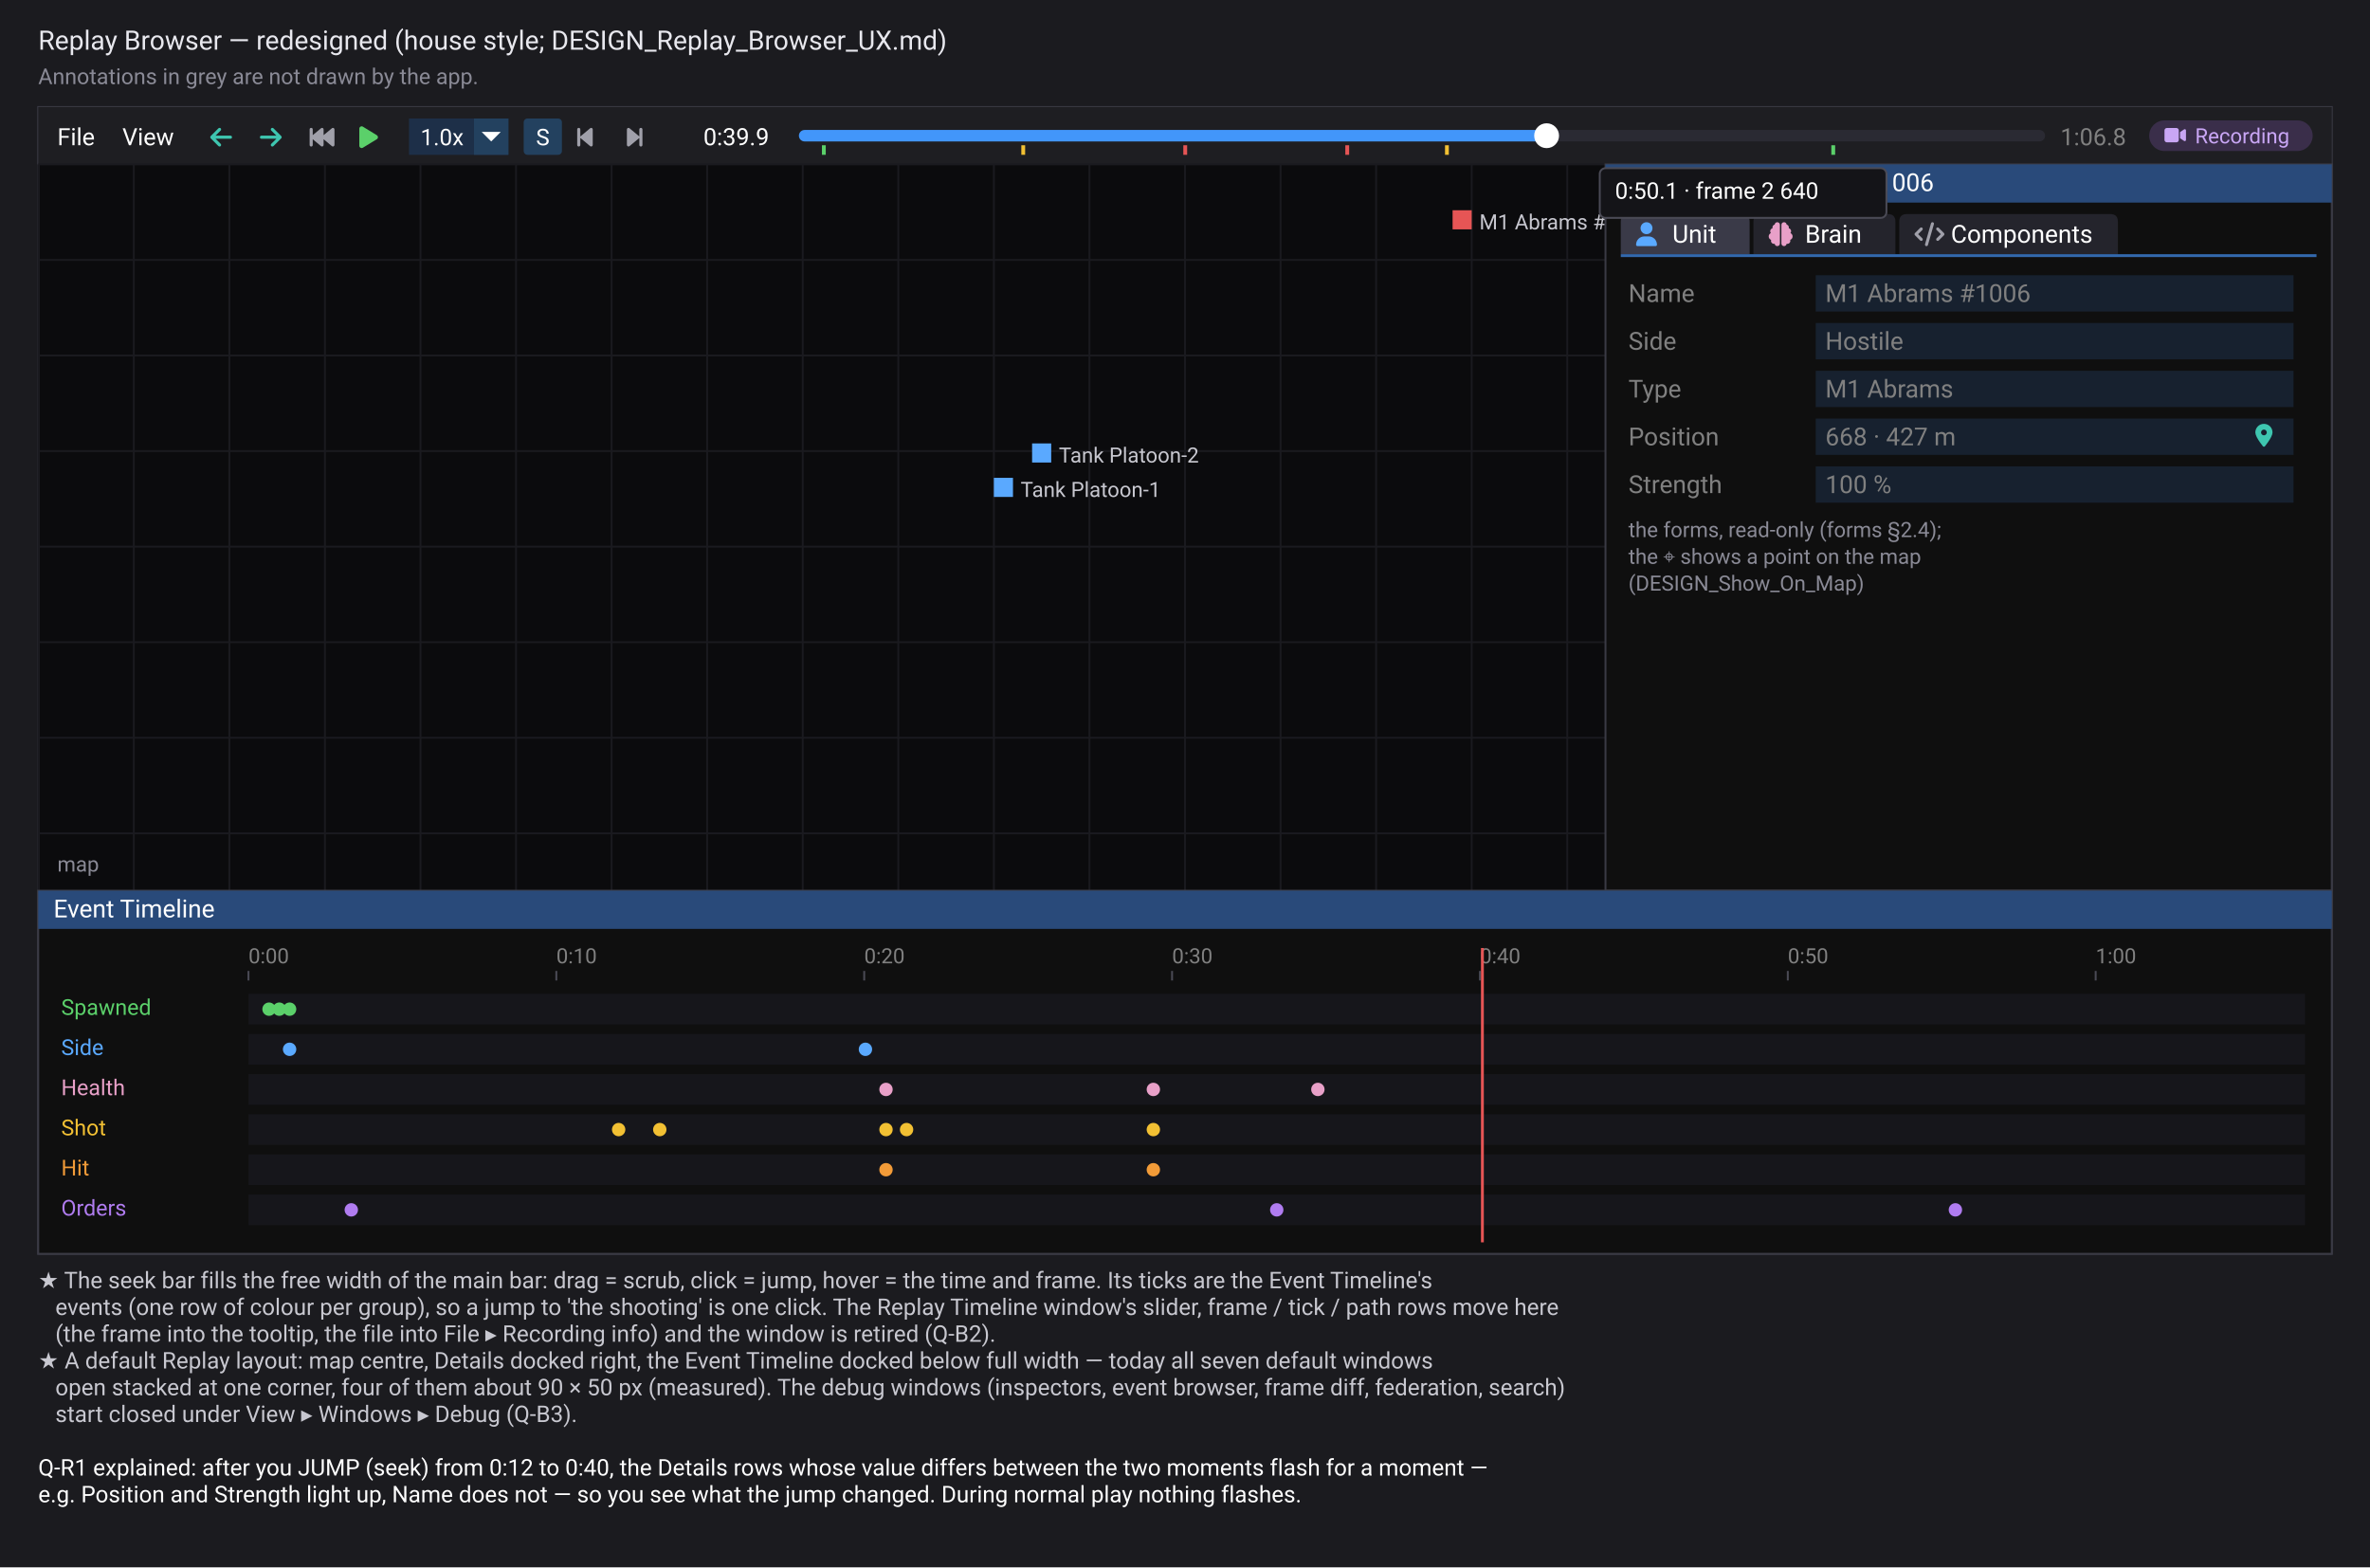
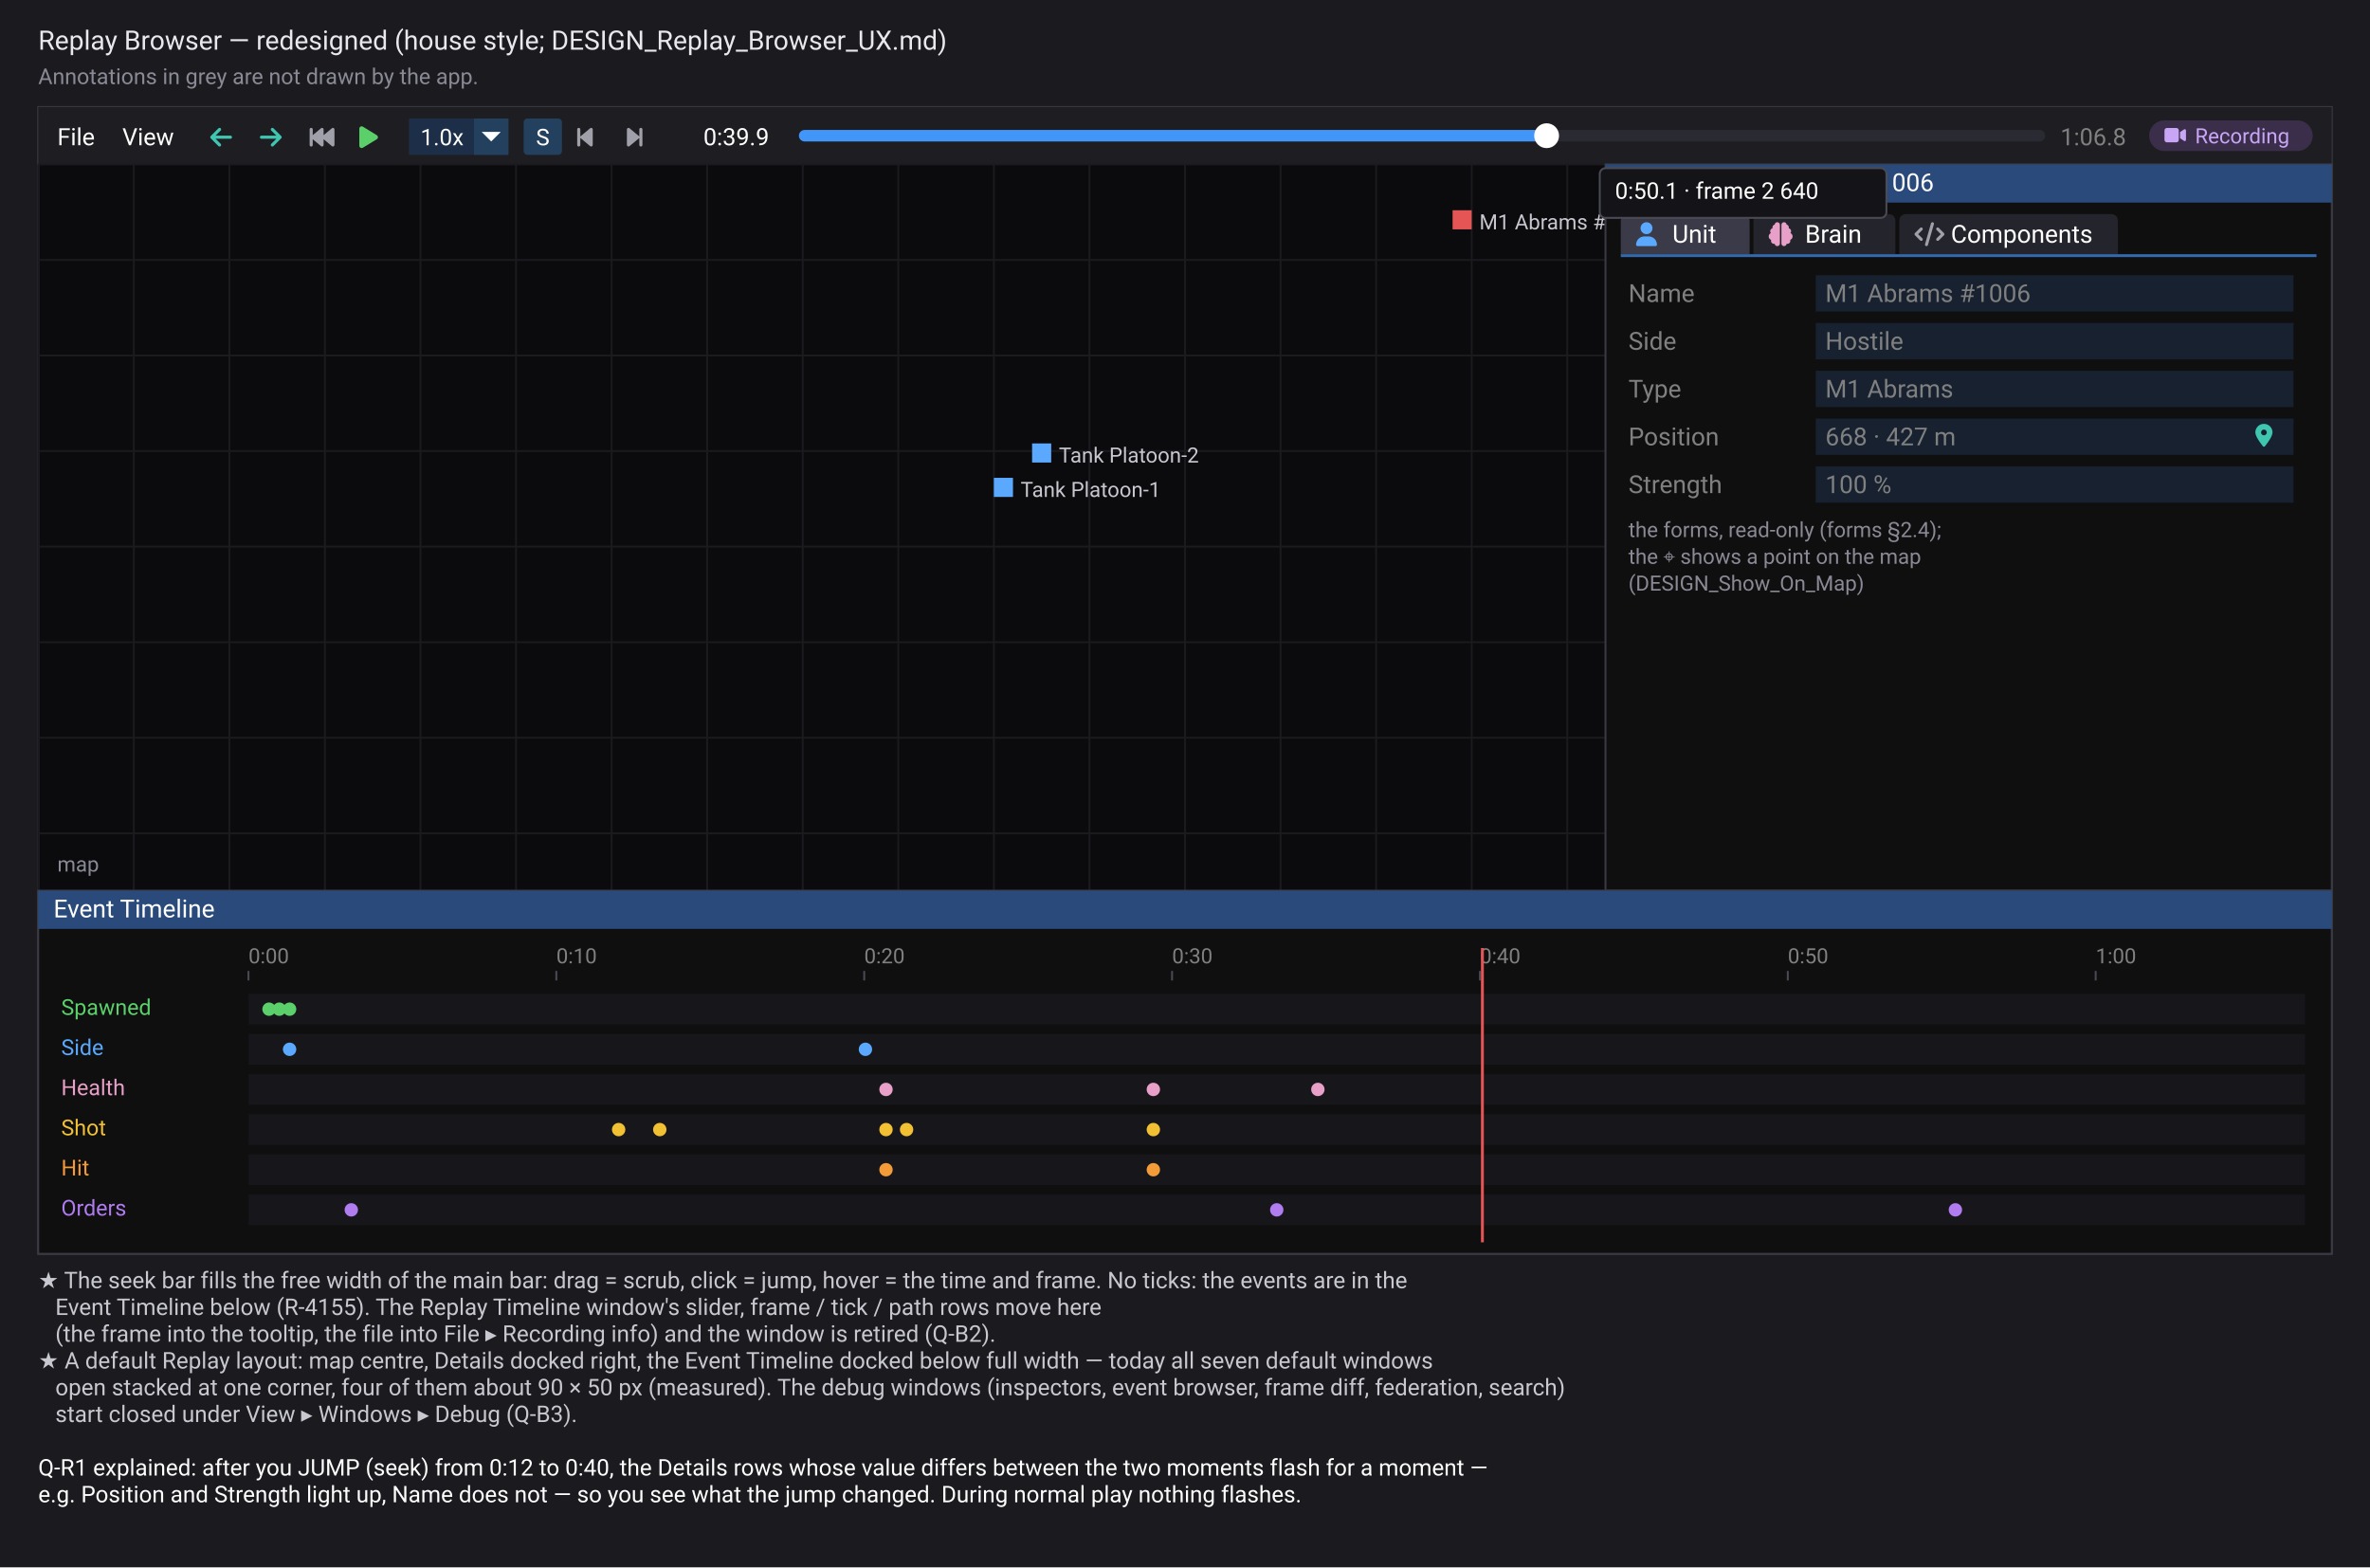
<svg xmlns="http://www.w3.org/2000/svg" width="1240" height="820" viewBox="0 0 1240 820">
  <rect x="0" y="0" width="1240" height="820" fill="#1B1B1F" rx="0" opacity="1" />
  <text x="20" y="26" fill="#E8E8EE" font-size="14" font-family="Roboto, Segoe UI, Arial, sans-serif" text-anchor="start" font-weight="normal" xml:space="preserve">Replay Browser — redesigned (house style; DESIGN_Replay_Browser_UX.md)</text>
  <text x="20" y="44" fill="#8A8A96" font-size="11.5" font-family="Roboto, Segoe UI, Arial, sans-serif" text-anchor="start" font-weight="normal" xml:space="preserve">Annotations in grey are not drawn by the app.</text>
  <rect x="20" y="56" width="1200" height="600" fill="#0B0B0D" rx="0" stroke="#3A3A44" stroke-width="1" opacity="1" />
  <rect x="20" y="56" width="1200" height="30" fill="#1E1E22" rx="0" opacity="1" />
  <text x="30" y="76" fill="#FFFFFF" font-size="12.5" font-family="Roboto, Segoe UI, Arial, sans-serif" text-anchor="start" font-weight="normal" xml:space="preserve">File</text>
  <text x="64" y="76" fill="#FFFFFF" font-size="12.5" font-family="Roboto, Segoe UI, Arial, sans-serif" text-anchor="start" font-weight="normal" xml:space="preserve">View</text>
  <path d="M9 215Q0 205 0 192Q0 179 9 169L169 9Q179 0 192 0Q205 0 215 9Q224 19 224 32Q224 45 215 55L109 160H416Q430 160 439 169Q448 178 448 192Q448 206 439 215Q430 224 416 224H109L215 329Q224 339 224 352Q224 365 215 375Q205 384 192 384Q179 384 169 375L9 215Z" fill="#3EC6B0" fill-opacity="1" transform="translate(110,76.6543) scale(0.02539062,-0.02539062)" />
  <path d="M439 169Q448 179 448 192Q448 205 439 215L279 375Q269 384 256 384Q243 384 233 375Q224 365 224 352Q224 339 233 329L339 224H32Q18 224 9 215Q0 206 0 192Q0 178 9 169Q18 160 32 160H339L233 55Q224 45 224 32Q224 19 233 9Q243 0 256 0Q269 0 279 9L439 169Z" fill="#3EC6B0" fill-opacity="1" transform="translate(136,76.6543) scale(0.02539062,-0.02539062)" />
  <path d="M494 3Q475 -5 460 7L288 150V32Q287 12 270 3Q251 -5 236 7L64 150V32Q64 18 55 9Q46 0 32 0Q18 0 9 9Q0 18 0 32V352Q0 366 9 375Q18 384 32 384Q46 384 55 375Q64 366 64 352V234L236 377Q251 389 270 381Q287 372 288 352V234L460 377Q475 389 494 381Q511 372 512 352V32Q511 12 494 3Z" fill="#A0A0AA" fill-opacity="1" transform="translate(162,76.6543) scale(0.02539062,-0.02539062)" />
  <path d="M73 409Q49 423 25 410Q1 396 0 368V16Q1 -12 25 -26Q49 -39 73 -25L361 151Q383 165 384 192Q383 218 361 233L73 409Z" fill="#5BD06A" fill-opacity="1" transform="translate(188,76.6543) scale(0.02539062,-0.02539062)" />
  <rect x="214" y="62" width="52" height="19" fill="#1D2F48" rx="0" opacity="1" />
  <text x="220" y="76" fill="#FFFFFF" font-size="12" font-family="Roboto, Segoe UI, Arial, sans-serif" text-anchor="start" font-weight="normal" xml:space="preserve">1.0x</text>
  <rect x="248" y="62" width="18" height="19" fill="#23415F" rx="0" opacity="1" />
  <path d="M252 69 l5 5 l5 -5 z" fill="#FFFFFF" />
  <rect x="274" y="62" width="20" height="19" fill="#23415F" rx="2" opacity="1" />
  <text x="284" y="76" fill="#FFFFFF" font-size="12" font-family="Roboto, Segoe UI, Arial, sans-serif" text-anchor="middle" font-weight="normal" xml:space="preserve">S</text>
  <path d="M268 7Q283 -5 302 3Q319 12 320 32V352Q319 372 302 381Q283 389 268 377L76 217L64 207V352Q64 366 55 375Q46 384 32 384Q18 384 9 375Q0 366 0 352V32Q0 18 9 9Q18 0 32 0Q46 0 55 9Q64 18 64 32V177L76 167L268 7Z" fill="#A0A0AA" fill-opacity="1" transform="translate(302,76.6543) scale(0.02539062,-0.02539062)" />
  <path d="M53 7Q37 -5 18 3Q1 12 0 32V352Q1 372 18 381Q37 389 53 377L245 217L256 207V352Q256 366 265 375Q274 384 288 384Q302 384 311 375Q320 366 320 352V32Q320 18 311 9Q302 0 288 0Q274 0 265 9Q256 18 256 32V177L245 167L53 7Z" fill="#A0A0AA" fill-opacity="1" transform="translate(328,76.6543) scale(0.02539062,-0.02539062)" />
  <text x="368" y="76" fill="#FFFFFF" font-size="12.5" font-family="Roboto, Segoe UI, Arial, sans-serif" text-anchor="start" font-weight="normal" xml:space="preserve">0:39.9</text>
  <rect x="418" y="68" width="652" height="6" fill="#2A2A33" rx="3" opacity="1" />
  <rect x="418" y="68" width="391.2" height="6" fill="#4296FA" rx="3" opacity="1" />
-   <rect x="430.04" y="76" width="2" height="5" fill="#5BD06A" rx="0" opacity="1" />
-   <rect x="534.36" y="76" width="2" height="5" fill="#F2C033" rx="0" opacity="1" />
-   <rect x="619.12" y="76" width="2" height="5" fill="#E65555" rx="0" opacity="1" />
-   <rect x="703.88" y="76" width="2" height="5" fill="#E65555" rx="0" opacity="1" />
-   <rect x="756.04" y="76" width="2" height="5" fill="#F2C033" rx="0" opacity="1" />
-   <rect x="958.16" y="76" width="2" height="5" fill="#5BD06A" rx="0" opacity="1" />
  <circle cx="809.2" cy="71" r="6.5" fill="#FFFFFF" />
  <text x="1078" y="76" fill="#808080" font-size="12.5" font-family="Roboto, Segoe UI, Arial, sans-serif" text-anchor="start" font-weight="normal" xml:space="preserve">1:06.8</text>
  <rect x="1124.469" y="63" width="85.531" height="16" fill="#3A2E4A" rx="8" opacity="1" />
  <path d="M0 320Q1 347 19 365Q37 383 64 384H320Q347 383 365 365Q383 347 384 320V64Q383 37 365 19Q347 1 320 0H64Q37 1 19 19Q1 37 0 64V320ZM559 348Q575 339 576 320V64Q575 45 559 36Q542 27 526 37L430 101L416 111V128V256V273L430 283L526 347Q542 356 559 348Z" fill="#C9A6F5" fill-opacity="1" transform="translate(1132.469,74.46484) scale(0.01953125,-0.01953125)" />
  <text x="1148.469" y="75" fill="#C9A6F5" font-size="11" font-family="Roboto, Segoe UI, Arial, sans-serif" text-anchor="start" font-weight="normal" xml:space="preserve">Recording</text>
  <line x1="20" y1="86" x2="20" y2="466" stroke="#1A1A1F" stroke-width="1" />
  <line x1="70" y1="86" x2="70" y2="466" stroke="#1A1A1F" stroke-width="1" />
  <line x1="120" y1="86" x2="120" y2="466" stroke="#1A1A1F" stroke-width="1" />
  <line x1="170" y1="86" x2="170" y2="466" stroke="#1A1A1F" stroke-width="1" />
  <line x1="220" y1="86" x2="220" y2="466" stroke="#1A1A1F" stroke-width="1" />
  <line x1="270" y1="86" x2="270" y2="466" stroke="#1A1A1F" stroke-width="1" />
  <line x1="320" y1="86" x2="320" y2="466" stroke="#1A1A1F" stroke-width="1" />
  <line x1="370" y1="86" x2="370" y2="466" stroke="#1A1A1F" stroke-width="1" />
  <line x1="420" y1="86" x2="420" y2="466" stroke="#1A1A1F" stroke-width="1" />
  <line x1="470" y1="86" x2="470" y2="466" stroke="#1A1A1F" stroke-width="1" />
  <line x1="520" y1="86" x2="520" y2="466" stroke="#1A1A1F" stroke-width="1" />
  <line x1="570" y1="86" x2="570" y2="466" stroke="#1A1A1F" stroke-width="1" />
  <line x1="620" y1="86" x2="620" y2="466" stroke="#1A1A1F" stroke-width="1" />
  <line x1="670" y1="86" x2="670" y2="466" stroke="#1A1A1F" stroke-width="1" />
  <line x1="720" y1="86" x2="720" y2="466" stroke="#1A1A1F" stroke-width="1" />
  <line x1="770" y1="86" x2="770" y2="466" stroke="#1A1A1F" stroke-width="1" />
  <line x1="820" y1="86" x2="820" y2="466" stroke="#1A1A1F" stroke-width="1" />
  <line x1="20" y1="86" x2="840" y2="86" stroke="#1A1A1F" stroke-width="1" />
  <line x1="20" y1="136" x2="840" y2="136" stroke="#1A1A1F" stroke-width="1" />
  <line x1="20" y1="186" x2="840" y2="186" stroke="#1A1A1F" stroke-width="1" />
  <line x1="20" y1="236" x2="840" y2="236" stroke="#1A1A1F" stroke-width="1" />
  <line x1="20" y1="286" x2="840" y2="286" stroke="#1A1A1F" stroke-width="1" />
  <line x1="20" y1="336" x2="840" y2="336" stroke="#1A1A1F" stroke-width="1" />
  <line x1="20" y1="386" x2="840" y2="386" stroke="#1A1A1F" stroke-width="1" />
  <line x1="20" y1="436" x2="840" y2="436" stroke="#1A1A1F" stroke-width="1" />
  <rect x="520" y="250" width="10" height="10" fill="#5AA9FF" rx="0" opacity="1" />
  <text x="534" y="260" fill="#C8C8D0" font-size="11" font-family="Roboto, Segoe UI, Arial, sans-serif" text-anchor="start" font-weight="normal" xml:space="preserve">Tank Platoon-1</text>
  <rect x="540" y="232" width="10" height="10" fill="#5AA9FF" rx="0" opacity="1" />
  <text x="554" y="242" fill="#C8C8D0" font-size="11" font-family="Roboto, Segoe UI, Arial, sans-serif" text-anchor="start" font-weight="normal" xml:space="preserve">Tank Platoon-2</text>
  <rect x="760" y="110" width="10" height="10" fill="#E65555" rx="0" opacity="1" />
  <text x="774" y="120" fill="#C8C8D0" font-size="11" font-family="Roboto, Segoe UI, Arial, sans-serif" text-anchor="start" font-weight="normal" xml:space="preserve">M1 Abrams #1006</text>
  <text x="30" y="456" fill="#8A8A96" font-size="11" font-family="Roboto, Segoe UI, Arial, sans-serif" text-anchor="start" font-weight="normal" xml:space="preserve">map</text>
  <rect x="840" y="86" width="380" height="380" fill="#0F0F0F" rx="0" stroke="#3A3A44" stroke-width="1" opacity="1" />
  <rect x="840" y="86" width="380" height="20" fill="#294A7A" rx="0" opacity="1" />
  <text x="848" y="100" fill="#FFFFFF" font-size="13" font-family="Roboto, Segoe UI, Arial, sans-serif" text-anchor="start" font-weight="normal" xml:space="preserve">Details — M1 Abrams #1006</text>
  <path d="M848 133 L848 116 Q848 112 852 112 L911.4 112 Q915.4 112 915.4 116 L915.4 133 Z" fill="#3A3A48" />
  <rect x="850" y="112" width="63.4" height="2" fill="#3369AD" rx="0" opacity="1" />
  <path d="M224 192Q259 192 288 209Q317 226 335 256Q352 286 352 320Q352 354 335 384Q317 414 288 431Q259 448 224 448Q189 448 160 431Q131 414 113 384Q96 354 96 320Q96 286 113 256Q131 226 160 209Q189 192 224 192ZM178 144Q103 142 52 92Q2 41 0 -34Q0 -47 9 -55Q17 -64 30 -64H418Q431 -64 439 -55Q448 -47 448 -34Q446 41 396 92Q345 142 270 144H178Z" fill="#5AA9FF" fill-opacity="1" transform="translate(856,127.2061) scale(0.02441406,-0.02441406)" />
  <text x="875" y="127" fill="#FFFFFF" font-size="13" font-family="Roboto, Segoe UI, Arial, sans-serif" text-anchor="start" font-weight="normal" xml:space="preserve">Unit</text>
  <path d="M917.4 133 L917.4 116 Q917.4 112 921.4 112 L987.7 112 Q991.7 112 991.7 116 L991.7 133 Z" fill="#24242C" />
  <path d="M184 448Q208 447 224 432Q239 416 240 392V-8Q239 -32 224 -48Q208 -63 184 -64Q162 -64 146 -50Q131 -36 128 -14Q120 -16 112 -16Q85 -15 67 3Q49 21 48 48Q48 59 52 69Q29 78 14 98Q0 118 0 144Q0 168 13 187Q25 206 46 216Q32 233 32 256Q32 279 46 296Q60 313 82 319Q80 327 80 336Q80 359 94 376Q107 392 128 398Q131 420 146 434Q162 448 184 448ZM328 448Q350 448 366 434Q381 420 384 398Q405 392 418 376Q432 359 432 336Q432 327 430 319Q452 313 466 296Q480 279 480 256Q480 233 466 216Q487 206 499 187Q512 168 512 144Q512 118 498 98Q483 78 460 69Q464 59 464 48Q463 21 445 3Q427 -15 400 -16Q392 -16 384 -14Q381 -36 366 -50Q350 -64 328 -64Q304 -63 288 -48Q273 -32 272 -8V392Q273 416 288 432Q304 447 328 448Z" fill="#E8A0C8" fill-opacity="1" transform="translate(925.4,127.2061) scale(0.02441406,-0.02441406)" />
  <text x="944.4" y="127" fill="#FFFFFF" font-size="13" font-family="Roboto, Segoe UI, Arial, sans-serif" text-anchor="start" font-weight="normal" xml:space="preserve">Brain</text>
  <path d="M993.7 133 L993.7 116 Q993.7 112 997.7 112 L1104.1 112 Q1108.1 112 1108.1 116 L1108.1 133 Z" fill="#24242C" />
  <path d="M393 447Q380 450 368 444Q357 438 353 425L225 -23Q222 -36 228 -48Q234 -59 247 -63Q260 -66 272 -60Q283 -54 287 -41L415 407Q418 420 412 432Q406 443 393 447ZM473 327Q464 317 464 304Q464 291 473 281L563 192L473 103Q464 93 464 80Q464 67 473 57Q483 48 496 48Q509 48 519 57L631 169Q640 179 640 192Q640 205 631 215L519 327Q509 336 496 336Q483 336 473 327ZM167 327Q157 336 144 336Q131 336 121 327L9 215Q0 205 0 192Q0 179 9 169L121 57Q131 48 144 48Q157 48 167 57Q176 67 176 80Q176 93 167 103L77 192L167 281Q176 291 176 304Q176 317 167 327Z" fill="#A0A0AA" fill-opacity="1" transform="translate(1001.7,127.2061) scale(0.02441406,-0.02441406)" />
  <text x="1020.7" y="127" fill="#FFFFFF" font-size="13" font-family="Roboto, Segoe UI, Arial, sans-serif" text-anchor="start" font-weight="normal" xml:space="preserve">Components</text>
  <rect x="848" y="133" width="364" height="1.5" fill="#3369AD" rx="0" opacity="1" />
  <text x="852" y="158" fill="#808080" font-size="13" font-family="Roboto, Segoe UI, Arial, sans-serif" text-anchor="start" font-weight="normal" xml:space="preserve">Name</text>
  <rect x="950" y="144" width="250" height="19" fill="#1D2F48" rx="0" opacity="0.55" />
  <text x="955" y="158" fill="#808080" font-size="13" font-family="Roboto, Segoe UI, Arial, sans-serif" text-anchor="start" font-weight="normal" xml:space="preserve">M1 Abrams #1006</text>
  <text x="852" y="183" fill="#808080" font-size="13" font-family="Roboto, Segoe UI, Arial, sans-serif" text-anchor="start" font-weight="normal" xml:space="preserve">Side</text>
  <rect x="950" y="169" width="250" height="19" fill="#1D2F48" rx="0" opacity="0.55" />
  <text x="955" y="183" fill="#808080" font-size="13" font-family="Roboto, Segoe UI, Arial, sans-serif" text-anchor="start" font-weight="normal" xml:space="preserve">Hostile</text>
  <text x="852" y="208" fill="#808080" font-size="13" font-family="Roboto, Segoe UI, Arial, sans-serif" text-anchor="start" font-weight="normal" xml:space="preserve">Type</text>
  <rect x="950" y="194" width="250" height="19" fill="#1D2F48" rx="0" opacity="0.55" />
  <text x="955" y="208" fill="#808080" font-size="13" font-family="Roboto, Segoe UI, Arial, sans-serif" text-anchor="start" font-weight="normal" xml:space="preserve">M1 Abrams</text>
  <text x="852" y="233" fill="#808080" font-size="13" font-family="Roboto, Segoe UI, Arial, sans-serif" text-anchor="start" font-weight="normal" xml:space="preserve">Position</text>
  <rect x="950" y="219" width="250" height="19" fill="#1D2F48" rx="0" opacity="0.55" />
  <text x="955" y="233" fill="#808080" font-size="13" font-family="Roboto, Segoe UI, Arial, sans-serif" text-anchor="start" font-weight="normal" xml:space="preserve">668 · 427 m</text>
  <path d="M216 -51Q243 -18 282 38Q321 93 352 152Q382 211 384 256Q382 338 328 392Q274 446 192 448Q110 446 56 392Q2 338 0 256Q2 211 32 152Q63 93 102 38Q141 -18 168 -51Q178 -63 192 -63Q206 -63 216 -51ZM192 320Q228 319 247 288Q265 256 247 224Q228 193 192 192Q156 193 137 224Q119 256 137 288Q156 319 192 320Z" fill="#3EC6B0" fill-opacity="1" transform="translate(1180,232.2578) scale(0.0234375,-0.0234375)" />
  <text x="852" y="258" fill="#808080" font-size="13" font-family="Roboto, Segoe UI, Arial, sans-serif" text-anchor="start" font-weight="normal" xml:space="preserve">Strength</text>
  <rect x="950" y="244" width="250" height="19" fill="#1D2F48" rx="0" opacity="0.55" />
  <text x="955" y="258" fill="#808080" font-size="13" font-family="Roboto, Segoe UI, Arial, sans-serif" text-anchor="start" font-weight="normal" xml:space="preserve">100 %</text>
  <text x="852" y="281" fill="#8A8A96" font-size="11" font-family="Roboto, Segoe UI, Arial, sans-serif" text-anchor="start" font-weight="normal" xml:space="preserve">the forms, read-only (forms §2.4);</text>
  <text x="852" y="295" fill="#8A8A96" font-size="11" font-family="Roboto, Segoe UI, Arial, sans-serif" text-anchor="start" font-weight="normal" xml:space="preserve">the ⌖ shows a point on the map</text>
  <text x="852" y="309" fill="#8A8A96" font-size="11" font-family="Roboto, Segoe UI, Arial, sans-serif" text-anchor="start" font-weight="normal" xml:space="preserve">(DESIGN_Show_On_Map)</text>
  <rect x="20" y="466" width="1200" height="190" fill="#0F0F0F" rx="0" stroke="#3A3A44" stroke-width="1" opacity="1" />
  <rect x="20" y="466" width="1200" height="20" fill="#294A7A" rx="0" opacity="1" />
  <text x="28" y="480" fill="#FFFFFF" font-size="13" font-family="Roboto, Segoe UI, Arial, sans-serif" text-anchor="start" font-weight="normal" xml:space="preserve">Event Timeline</text>
  <text x="130.0" y="504" fill="#808080" font-size="11" font-family="Roboto, Segoe UI, Arial, sans-serif" text-anchor="start" font-weight="normal" xml:space="preserve">0:00</text>
  <line x1="130.0" y1="508" x2="130.0" y2="513" stroke="#4A4A55" stroke-width="1" />
  <text x="291.078" y="504" fill="#808080" font-size="11" font-family="Roboto, Segoe UI, Arial, sans-serif" text-anchor="start" font-weight="normal" xml:space="preserve">0:10</text>
  <line x1="291.078" y1="508" x2="291.078" y2="513" stroke="#4A4A55" stroke-width="1" />
  <text x="452.156" y="504" fill="#808080" font-size="11" font-family="Roboto, Segoe UI, Arial, sans-serif" text-anchor="start" font-weight="normal" xml:space="preserve">0:20</text>
  <line x1="452.156" y1="508" x2="452.156" y2="513" stroke="#4A4A55" stroke-width="1" />
  <text x="613.234" y="504" fill="#808080" font-size="11" font-family="Roboto, Segoe UI, Arial, sans-serif" text-anchor="start" font-weight="normal" xml:space="preserve">0:30</text>
  <line x1="613.234" y1="508" x2="613.234" y2="513" stroke="#4A4A55" stroke-width="1" />
  <text x="774.311" y="504" fill="#808080" font-size="11" font-family="Roboto, Segoe UI, Arial, sans-serif" text-anchor="start" font-weight="normal" xml:space="preserve">0:40</text>
  <line x1="774.311" y1="508" x2="774.311" y2="513" stroke="#4A4A55" stroke-width="1" />
  <text x="935.389" y="504" fill="#808080" font-size="11" font-family="Roboto, Segoe UI, Arial, sans-serif" text-anchor="start" font-weight="normal" xml:space="preserve">0:50</text>
  <line x1="935.389" y1="508" x2="935.389" y2="513" stroke="#4A4A55" stroke-width="1" />
  <text x="1096.467" y="504" fill="#808080" font-size="11" font-family="Roboto, Segoe UI, Arial, sans-serif" text-anchor="start" font-weight="normal" xml:space="preserve">1:00</text>
  <line x1="1096.467" y1="508" x2="1096.467" y2="513" stroke="#4A4A55" stroke-width="1" />
  <text x="32" y="531" fill="#5BD06A" font-size="11.5" font-family="Roboto, Segoe UI, Arial, sans-serif" text-anchor="start" font-weight="normal" xml:space="preserve">Spawned</text>
  <rect x="130" y="520" width="1076" height="16" fill="#16161B" rx="0" opacity="1" />
  <circle cx="140.76" cy="528" r="3.5" fill="#5BD06A" />
  <circle cx="146.14" cy="528" r="3.5" fill="#5BD06A" />
  <circle cx="151.52" cy="528" r="3.5" fill="#5BD06A" />
  <text x="32" y="552" fill="#5AA9FF" font-size="11.5" font-family="Roboto, Segoe UI, Arial, sans-serif" text-anchor="start" font-weight="normal" xml:space="preserve">Side</text>
  <rect x="130" y="541" width="1076" height="16" fill="#16161B" rx="0" opacity="1" />
  <circle cx="151.52" cy="549" r="3.5" fill="#5AA9FF" />
  <circle cx="452.8" cy="549" r="3.5" fill="#5AA9FF" />
  <text x="32" y="573" fill="#E8A0C8" font-size="11.5" font-family="Roboto, Segoe UI, Arial, sans-serif" text-anchor="start" font-weight="normal" xml:space="preserve">Health</text>
  <rect x="130" y="562" width="1076" height="16" fill="#16161B" rx="0" opacity="1" />
  <circle cx="463.56" cy="570" r="3.5" fill="#E8A0C8" />
  <circle cx="603.44" cy="570" r="3.5" fill="#E8A0C8" />
  <circle cx="689.52" cy="570" r="3.5" fill="#E8A0C8" />
  <text x="32" y="594" fill="#F2C033" font-size="11.5" font-family="Roboto, Segoe UI, Arial, sans-serif" text-anchor="start" font-weight="normal" xml:space="preserve">Shot</text>
  <rect x="130" y="583" width="1076" height="16" fill="#16161B" rx="0" opacity="1" />
  <circle cx="323.68" cy="591" r="3.5" fill="#F2C033" />
  <circle cx="345.2" cy="591" r="3.5" fill="#F2C033" />
  <circle cx="463.56" cy="591" r="3.5" fill="#F2C033" />
  <circle cx="474.32" cy="591" r="3.5" fill="#F2C033" />
  <circle cx="603.44" cy="591" r="3.5" fill="#F2C033" />
  <text x="32" y="615" fill="#F29B38" font-size="11.5" font-family="Roboto, Segoe UI, Arial, sans-serif" text-anchor="start" font-weight="normal" xml:space="preserve">Hit</text>
  <rect x="130" y="604" width="1076" height="16" fill="#16161B" rx="0" opacity="1" />
  <circle cx="463.56" cy="612" r="3.5" fill="#F29B38" />
  <circle cx="603.44" cy="612" r="3.5" fill="#F29B38" />
  <text x="32" y="636" fill="#B07CF0" font-size="11.5" font-family="Roboto, Segoe UI, Arial, sans-serif" text-anchor="start" font-weight="normal" xml:space="preserve">Orders</text>
  <rect x="130" y="625" width="1076" height="16" fill="#16161B" rx="0" opacity="1" />
  <circle cx="183.8" cy="633" r="3.5" fill="#B07CF0" />
  <circle cx="668.0" cy="633" r="3.5" fill="#B07CF0" />
  <circle cx="1023.08" cy="633" r="3.5" fill="#B07CF0" />
  <line x1="775.6" y1="496" x2="775.6" y2="650" stroke="#E65555" stroke-width="1.5" />
  <rect x="837.0" y="88" width="150" height="26" fill="#141418" rx="3" stroke="#4A4A55" stroke-width="1" opacity="1" />
  <text x="845.0" y="104" fill="#FFFFFF" font-size="12" font-family="Roboto, Segoe UI, Arial, sans-serif" text-anchor="start" font-weight="normal" xml:space="preserve">0:50.1 · frame 2 640</text>
-   <text x="20" y="674" fill="#C8C8D0" font-size="12" font-family="Roboto, Segoe UI, Arial, sans-serif" text-anchor="start" font-weight="normal" xml:space="preserve">★ The seek bar fills the free width of the main bar: drag = scrub, click = jump, hover = the time and frame. Its ticks are the Event Timeline's</text>
-   <text x="20" y="688" fill="#C8C8D0" font-size="12" font-family="Roboto, Segoe UI, Arial, sans-serif" text-anchor="start" font-weight="normal" xml:space="preserve">   events (one row of colour per group), so a jump to 'the shooting' is one click. The Replay Timeline window's slider, frame / tick / path rows move here</text>
+   <text x="20" y="674" fill="#C8C8D0" font-size="12" font-family="Roboto, Segoe UI, Arial, sans-serif" text-anchor="start" font-weight="normal" xml:space="preserve">★ The seek bar fills the free width of the main bar: drag = scrub, click = jump, hover = the time and frame. No ticks: the events are in the</text>
+   <text x="20" y="688" fill="#C8C8D0" font-size="12" font-family="Roboto, Segoe UI, Arial, sans-serif" text-anchor="start" font-weight="normal" xml:space="preserve">   Event Timeline below (R-4155). The Replay Timeline window's slider, frame / tick / path rows move here</text>
  <text x="20" y="702" fill="#C8C8D0" font-size="12" font-family="Roboto, Segoe UI, Arial, sans-serif" text-anchor="start" font-weight="normal" xml:space="preserve">   (the frame into the tooltip, the file into File ▸ Recording info) and the window is retired (Q-B2).</text>
  <text x="20" y="716" fill="#C8C8D0" font-size="12" font-family="Roboto, Segoe UI, Arial, sans-serif" text-anchor="start" font-weight="normal" xml:space="preserve">★ A default Replay layout: map centre, Details docked right, the Event Timeline docked below full width — today all seven default windows</text>
  <text x="20" y="730" fill="#C8C8D0" font-size="12" font-family="Roboto, Segoe UI, Arial, sans-serif" text-anchor="start" font-weight="normal" xml:space="preserve">   open stacked at one corner, four of them about 90 × 50 px (measured). The debug windows (inspectors, event browser, frame diff, federation, search)</text>
  <text x="20" y="744" fill="#C8C8D0" font-size="12" font-family="Roboto, Segoe UI, Arial, sans-serif" text-anchor="start" font-weight="normal" xml:space="preserve">   start closed under View ▸ Windows ▸ Debug (Q-B3).</text>
  <text x="20" y="772" fill="#FFFFFF" font-size="12" font-family="Roboto, Segoe UI, Arial, sans-serif" text-anchor="start" font-weight="normal" xml:space="preserve">Q-R1 explained: after you JUMP (seek) from 0:12 to 0:40, the Details rows whose value differs between the two moments flash for a moment —</text>
  <text x="20" y="786" fill="#FFFFFF" font-size="12" font-family="Roboto, Segoe UI, Arial, sans-serif" text-anchor="start" font-weight="normal" xml:space="preserve">e.g. Position and Strength light up, Name does not — so you see what the jump changed. During normal play nothing flashes.</text>
</svg>
